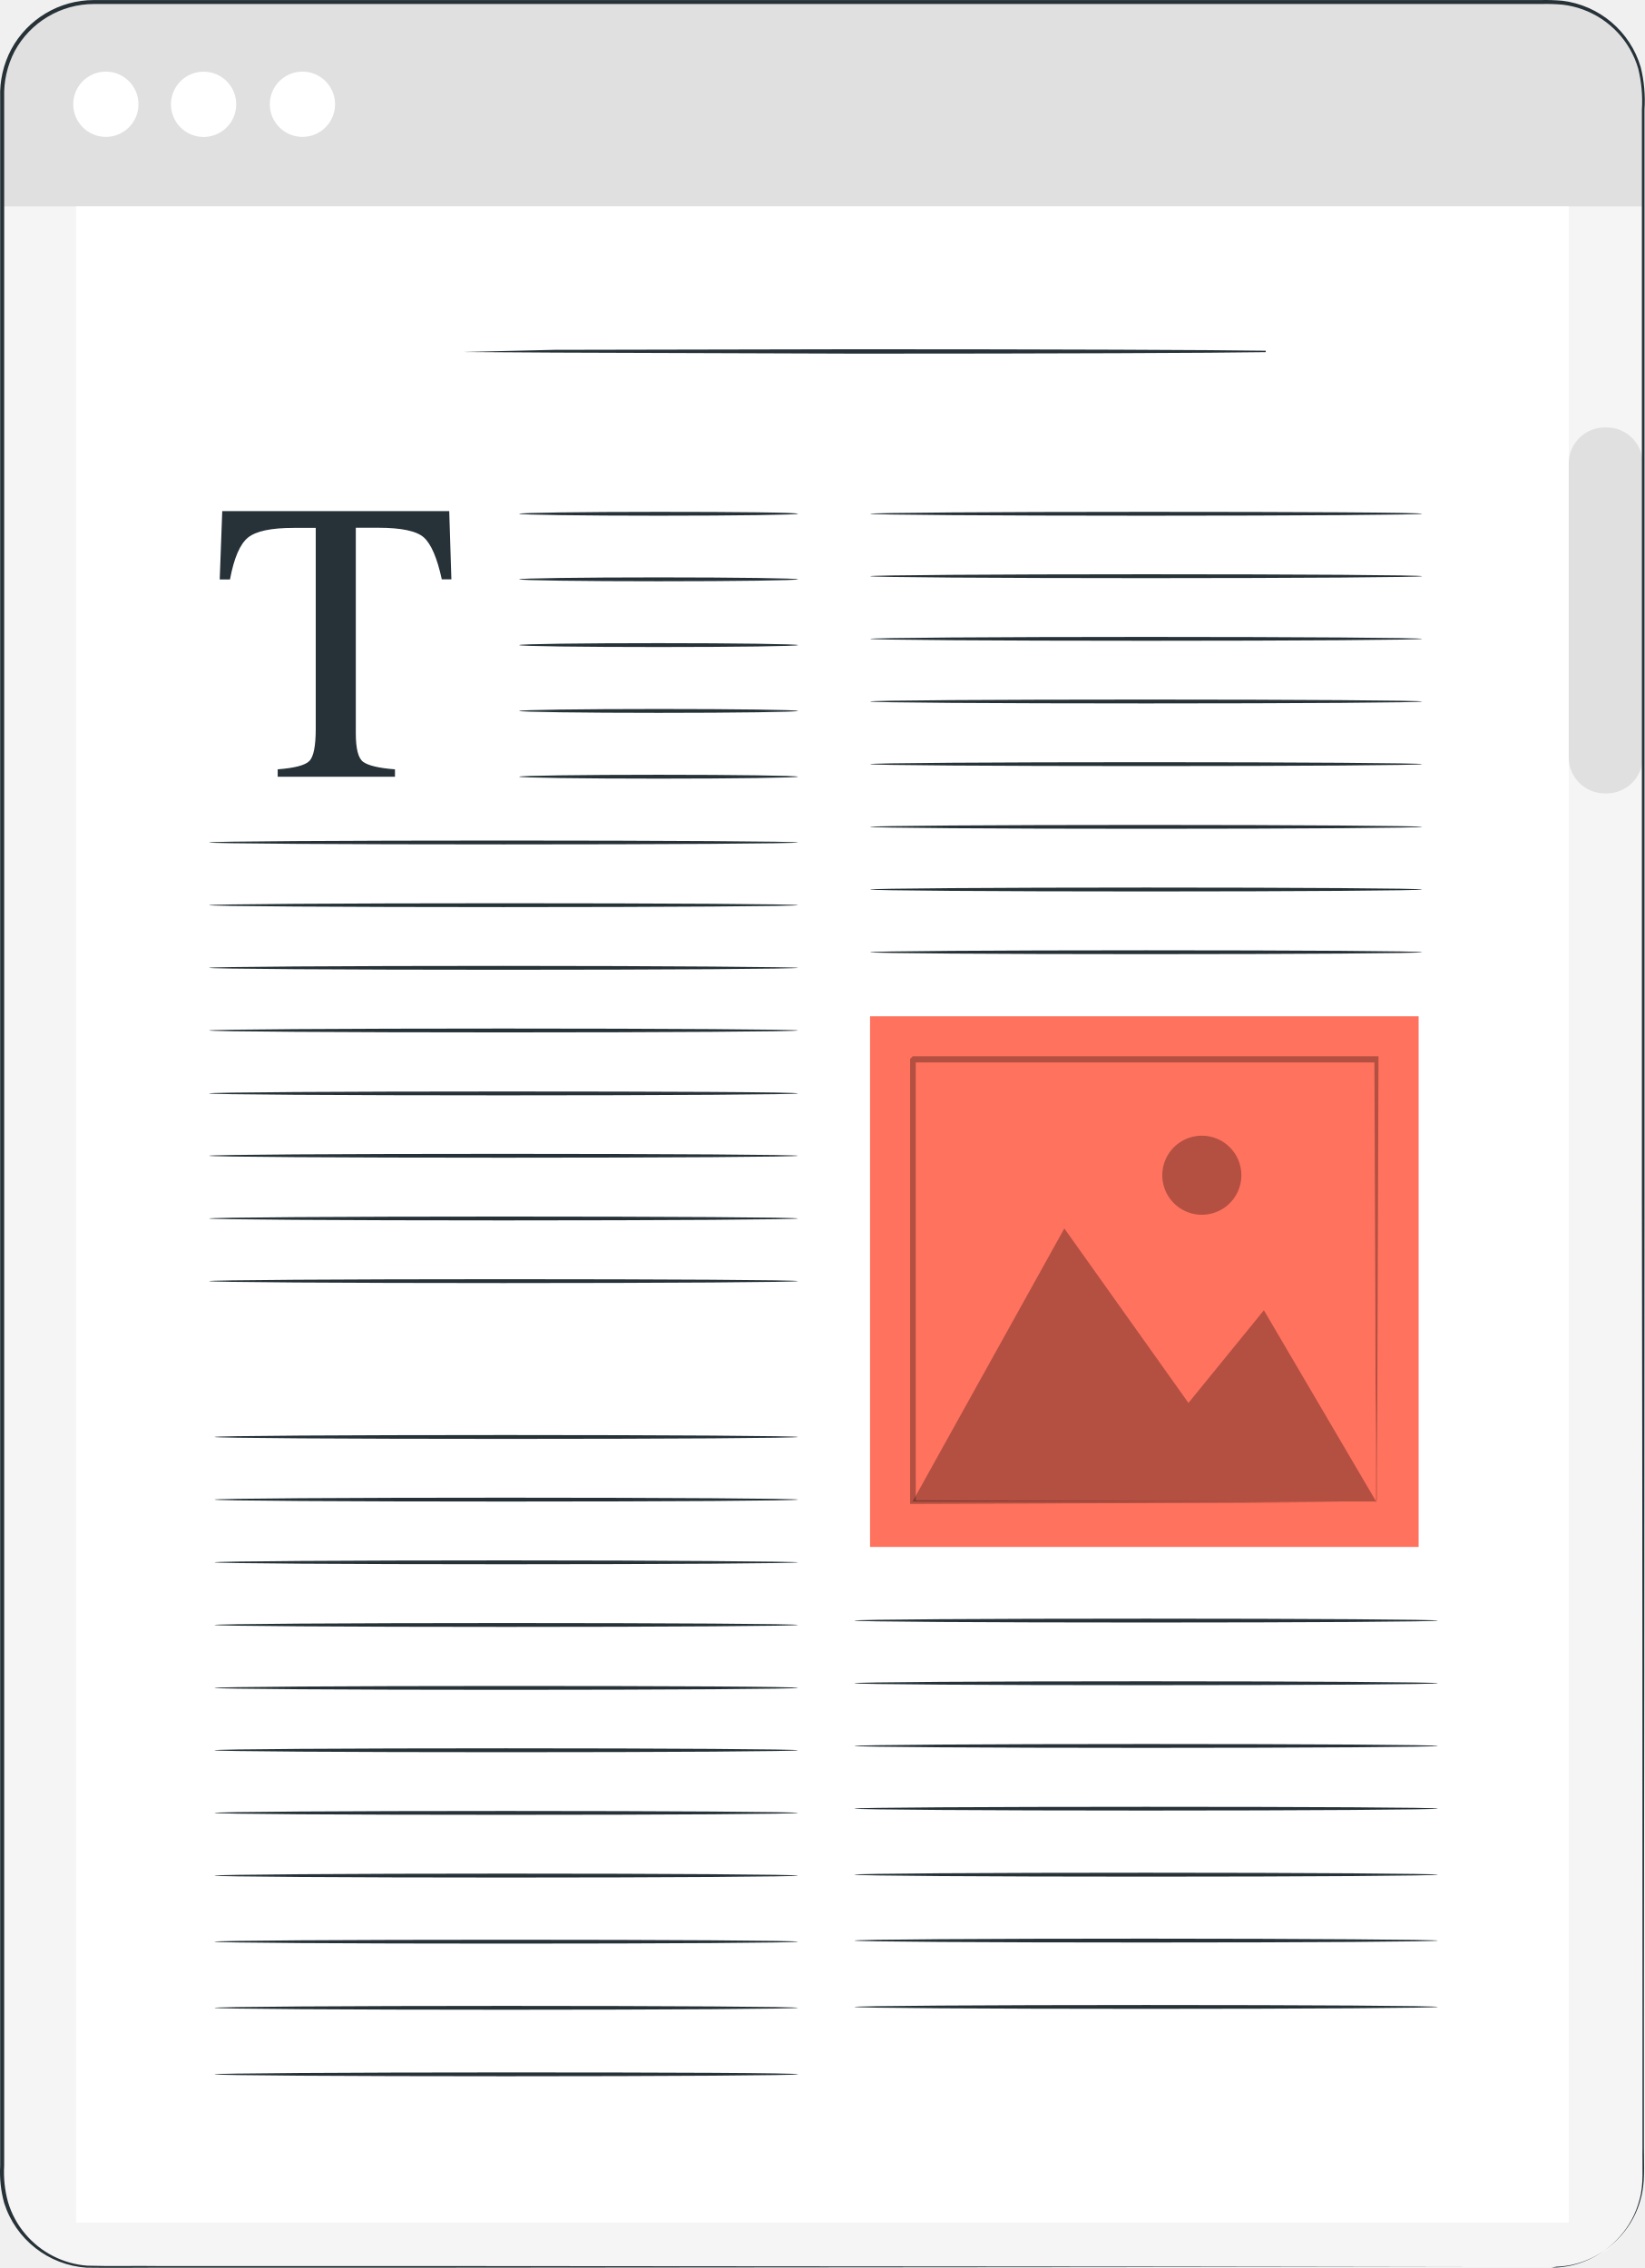
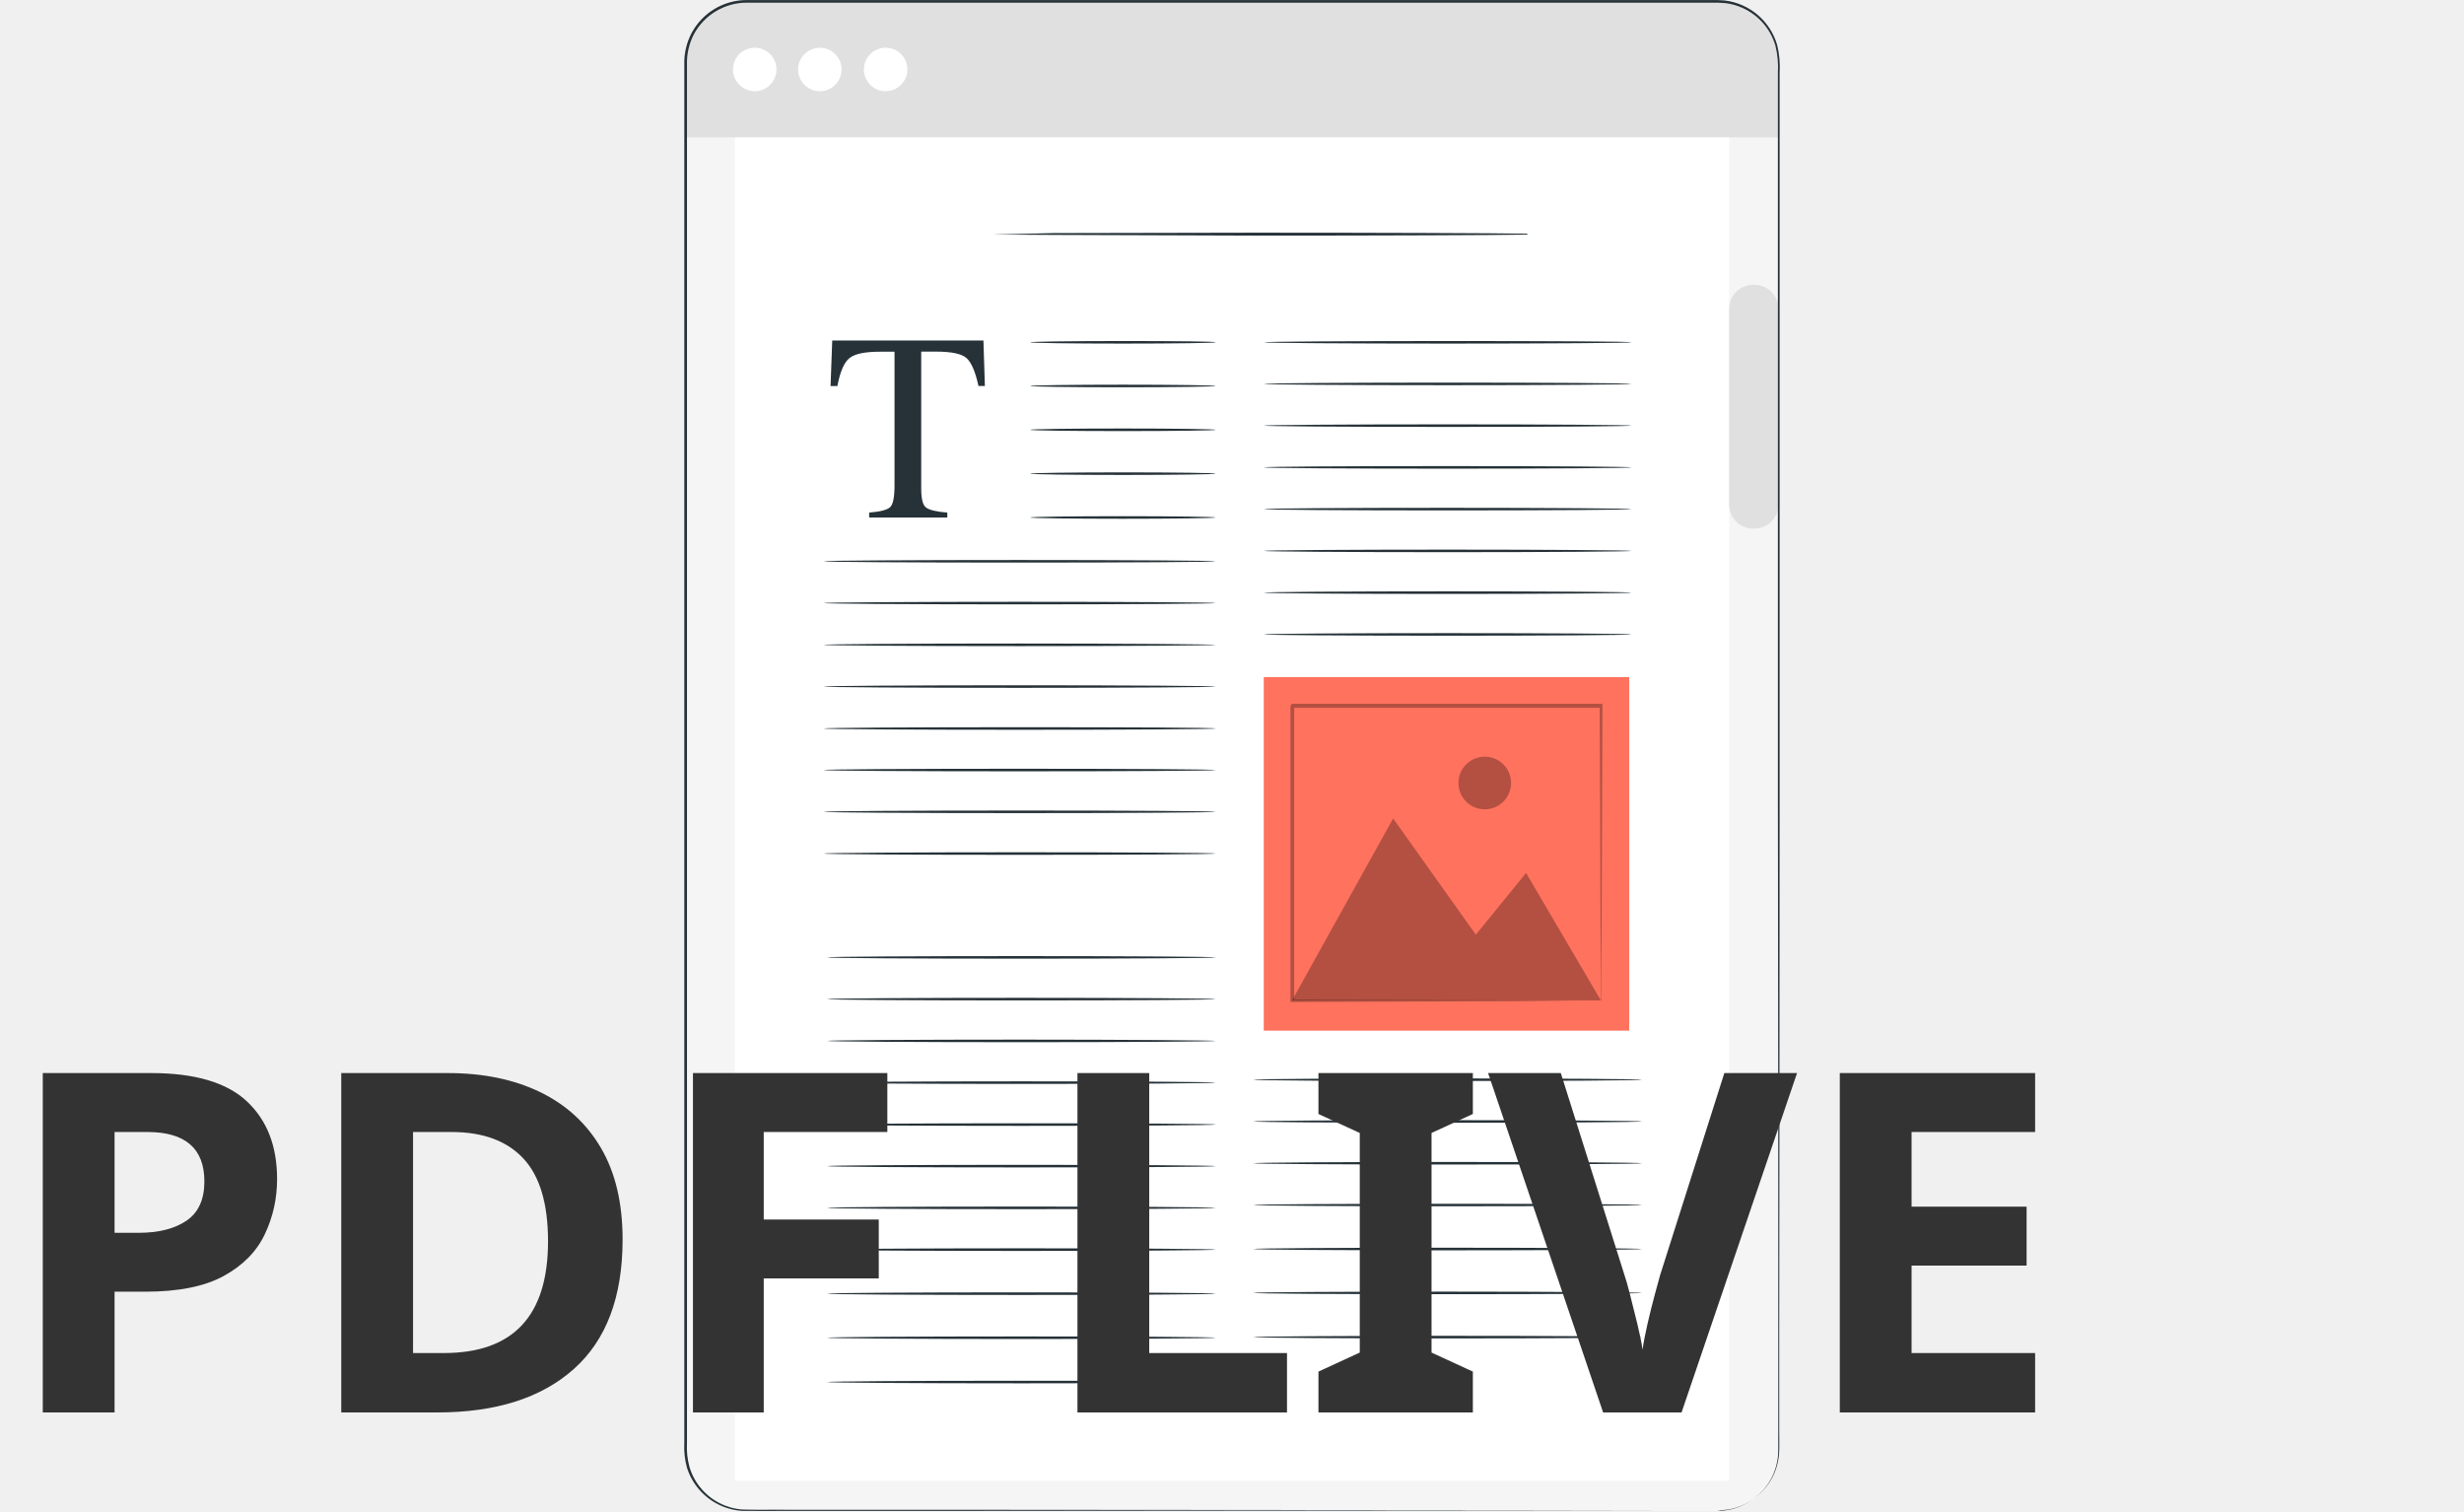
- <svg xmlns="http://www.w3.org/2000/svg" xmlns:ns1="https://boxy-svg.com" viewBox="0 0 221.3 305.2">
+ <svg xmlns="http://www.w3.org/2000/svg" viewBox="0 0 497.7 305.2">
  <defs />
-   <g id="freepik--Documents--inject-38" transform="matrix(1, 0, 0, 1, -335.437, -47.86174)" ns1:origin="0.999992 1.000064">
+   <g id="freepik--Documents--inject-38" transform="matrix(1, 0, 0, 1, -197.237, -47.86174)">
    <path d="M345.85,196.43s.15-.07.4,0a1.5,1.5,0,0,1,.8.7,2,2,0,0,1,.2,1.59A1.68,1.68,0,0,1,345.7,200a1.35,1.35,0,0,1-1-.52,2.16,2.16,0,0,1-.42-.88,2,2,0,0,1,.26-1.57c.55-.79,1.24-.75,1.22-.69s-.55.18-.91.87a1.66,1.66,0,0,0-.11,1.28c.11.46.47,1,1,1a1.24,1.24,0,0,0,1.09-.88,1.76,1.76,0,0,0-.07-1.27A1.81,1.81,0,0,0,345.85,196.43Z" style="fill:#263238" />
    <rect x="335.72" y="48.16" width="220.75" height="304.84" rx="11.83" style="fill:#f5f5f5" />
    <path d="M347.65,48.16H544.53a11.93,11.93,0,0,1,11.93,11.93V75.63a0,0,0,0,1,0,0H335.72a0,0,0,0,1,0,0V60.09A11.93,11.93,0,0,1,347.65,48.16Z" style="fill:#e0e0e0" />
    <circle cx="349.68" cy="61.89" r="4.39" style="fill:#fff" />
    <path d="M367.22,61.89a4.39,4.39,0,1,1-4.38-4.38A4.38,4.38,0,0,1,367.22,61.89Z" style="fill:#fff" />
    <circle cx="376.13" cy="61.89" r="4.39" style="fill:#fff" />
    <rect x="345.68" y="75.63" width="200.83" height="271.31" style="fill:#fff" />
    <rect x="546.5" y="105.38" width="9.96" height="49.25" rx="4.86" style="fill:#e0e0e0" />
    <path d="M544.16,353l.67,0a12.56,12.56,0,0,0,2-.27,12.33,12.33,0,0,0,6.57-3.92,11.86,11.86,0,0,0,2.64-5c.58-2,.34-4.39.39-6.89,0-5,0-10.81,0-17.32,0-26.07,0-63.78-.08-110.38,0-23.3,0-48.82,0-76.21q0-20.55,0-42.47,0-10.93,0-22.2V62.64a18.5,18.5,0,0,0-.5-5.57,12.07,12.07,0,0,0-7.41-7.92,11.74,11.74,0,0,0-2.75-.66,24.8,24.8,0,0,0-2.87-.09H348.05a12.14,12.14,0,0,0-10.64,6.35A12.58,12.58,0,0,0,336,61V93.78q0,26,0,51.15c0,33.53,0,65.87,0,96.68s0,60.09,0,87.49v10.18a15,15,0,0,0,.52,4.92,11.75,11.75,0,0,0,2.31,4.27,12.09,12.09,0,0,0,8.37,4.28c3.21.1,6.44,0,9.62.05l36.57,0,110.37.08,30,.05,7.81,0,2.66,0-2.66,0-7.81,0-30,0-110.37.09H356.75c-3.19,0-6.38.05-9.65,0A12.51,12.51,0,0,1,336,344.32a15.61,15.61,0,0,1-.54-5V329.1c0-27.4,0-56.68,0-87.49s0-63.15,0-96.68V61a12.94,12.94,0,0,1,1.49-6.5,12.62,12.62,0,0,1,11.1-6.63H542.7a26.29,26.29,0,0,1,2.93.09,12.6,12.6,0,0,1,10.56,8.93,18.69,18.69,0,0,1,.51,5.7v5.65q0,11.25,0,22.2,0,21.9,0,42.47c0,27.39,0,52.91,0,76.21,0,46.6-.06,84.31-.08,110.38,0,6.51,0,12.3,0,17.32,0,2.49.18,4.85-.42,6.92a12,12,0,0,1-2.68,5,12.31,12.31,0,0,1-6.64,3.9,11.84,11.84,0,0,1-2,.24Z" style="fill:#263238" />
    <path d="M365.34,116.64h30.54l.29,9.18h-1.29c-.63-2.89-1.44-4.76-2.41-5.63s-3-1.31-6.16-1.31h-3v27.64c0,2.09.32,3.38,1,3.87s2.07.83,4.27,1v1H372.8v-1c2.29-.18,3.71-.55,4.27-1.13s.85-2,.85-4.36v-27h-3q-4.49,0-6.1,1.29c-1.08.86-1.9,2.75-2.44,5.65H365Z" style="fill:#263238" />
    <path d="M503.41,95.12a3.84,3.84,0,0,1,.56,0l1.76,0v.13c-6.49.11-28.73.2-55.12.2L410,95.31l-12.31-.08-3.35,0-.87,0-.3,0,.3,0,.87,0,3.35,0L410,94.94l40.62-.08c26.39,0,48.63.09,55.12.2v.13l-1.76,0A2.12,2.12,0,0,1,503.41,95.12Z" style="fill:#263238" />
    <path d="M442.81,117c0,.14-8.4.26-18.76.26s-18.77-.12-18.77-.26,8.4-.26,18.77-.26S442.81,116.82,442.81,117Z" style="fill:#263238" />
    <path d="M442.81,125.82c0,.14-8.4.26-18.76.26s-18.77-.12-18.77-.26,8.4-.26,18.77-.26S442.81,125.68,442.81,125.82Z" style="fill:#263238" />
    <path d="M442.81,134.67c0,.15-8.4.26-18.76.26s-18.77-.11-18.77-.26,8.4-.26,18.77-.26S442.81,134.53,442.81,134.67Z" style="fill:#263238" />
    <path d="M442.81,143.53c0,.14-8.4.26-18.76.26s-18.77-.12-18.77-.26,8.4-.26,18.77-.26S442.81,143.38,442.81,143.53Z" style="fill:#263238" />
    <path d="M442.81,152.38c0,.14-8.4.26-18.76.26s-18.77-.12-18.77-.26,8.4-.26,18.77-.26S442.81,152.24,442.81,152.38Z" style="fill:#263238" />
    <path d="M442.81,161.23c0,.15-17.75.26-39.63.26s-39.63-.11-39.63-.26,17.74-.26,39.63-.26S442.81,161.09,442.81,161.23Z" style="fill:#263238" />
    <path d="M442.81,169.67c0,.14-17.75.26-39.63.26s-39.63-.12-39.63-.26,17.74-.26,39.63-.26S442.81,169.52,442.81,169.67Z" style="fill:#263238" />
    <path d="M442.81,178.1c0,.14-17.75.26-39.63.26s-39.63-.12-39.63-.26,17.74-.26,39.63-.26S442.81,178,442.81,178.1Z" style="fill:#263238" />
    <path d="M442.81,186.53c0,.14-17.75.26-39.63.26s-39.63-.12-39.63-.26,17.74-.26,39.63-.26S442.81,186.39,442.81,186.53Z" style="fill:#263238" />
    <path d="M442.81,195c0,.15-17.75.26-39.63.26s-39.63-.11-39.63-.26,17.74-.26,39.63-.26S442.81,194.82,442.81,195Z" style="fill:#263238" />
    <path d="M442.81,203.39c0,.15-17.75.26-39.63.26s-39.63-.11-39.63-.26,17.74-.26,39.63-.26S442.81,203.25,442.81,203.39Z" style="fill:#263238" />
    <path d="M442.81,211.83c0,.14-17.75.26-39.63.26s-39.63-.12-39.63-.26,17.74-.26,39.63-.26S442.81,211.68,442.81,211.83Z" style="fill:#263238" />
    <path d="M442.81,220.26c0,.14-17.75.26-39.63.26s-39.63-.12-39.63-.26,17.74-.26,39.63-.26S442.81,220.11,442.81,220.26Z" style="fill:#263238" />
    <path d="M526.79,117c0,.14-16.63.26-37.14.26s-37.15-.12-37.15-.26,16.63-.26,37.15-.26S526.79,116.82,526.79,117Z" style="fill:#263238" />
    <path d="M526.79,125.4c0,.14-16.63.26-37.14.26s-37.15-.12-37.15-.26,16.63-.26,37.15-.26S526.79,125.25,526.79,125.4Z" style="fill:#263238" />
    <path d="M526.79,133.83c0,.14-16.63.26-37.14.26s-37.15-.12-37.15-.26,16.63-.26,37.15-.26S526.79,133.69,526.79,133.83Z" style="fill:#263238" />
    <path d="M526.79,142.26c0,.15-16.63.26-37.14.26s-37.15-.11-37.15-.26,16.63-.26,37.15-.26S526.79,142.12,526.79,142.26Z" style="fill:#263238" />
    <path d="M526.79,150.69c0,.15-16.63.26-37.14.26s-37.15-.11-37.15-.26,16.63-.26,37.15-.26S526.79,150.55,526.79,150.69Z" style="fill:#263238" />
    <path d="M526.79,159.13c0,.14-16.63.26-37.14.26s-37.15-.12-37.15-.26,16.63-.26,37.15-.26S526.79,159,526.79,159.13Z" style="fill:#263238" />
    <path d="M526.79,167.56c0,.14-16.63.26-37.14.26s-37.15-.12-37.15-.26,16.63-.26,37.15-.26S526.79,167.41,526.79,167.56Z" style="fill:#263238" />
    <path d="M526.79,176c0,.14-16.63.26-37.14.26s-37.15-.12-37.15-.26,16.63-.26,37.15-.26S526.79,175.85,526.79,176Z" style="fill:#263238" />
    <path d="M442.81,241.23c0,.15-17.58.26-39.27.26s-39.26-.11-39.26-.26,17.58-.26,39.26-.26S442.81,241.09,442.81,241.23Z" style="fill:#263238" />
    <path d="M442.81,249.66c0,.15-17.58.26-39.27.26s-39.26-.11-39.26-.26,17.58-.26,39.26-.26S442.81,249.52,442.81,249.66Z" style="fill:#263238" />
    <path d="M442.81,258.1c0,.14-17.58.26-39.27.26s-39.26-.12-39.26-.26,17.58-.26,39.26-.26S442.81,258,442.81,258.1Z" style="fill:#263238" />
    <path d="M442.81,266.53c0,.14-17.58.26-39.27.26s-39.26-.12-39.26-.26,17.58-.26,39.26-.26S442.81,266.38,442.81,266.53Z" style="fill:#263238" />
    <path d="M442.81,275c0,.14-17.58.26-39.27.26s-39.26-.12-39.26-.26,17.58-.26,39.26-.26S442.81,274.82,442.81,275Z" style="fill:#263238" />
    <path d="M442.81,283.39c0,.15-17.58.26-39.27.26s-39.26-.11-39.26-.26,17.58-.26,39.26-.26S442.81,283.25,442.81,283.39Z" style="fill:#263238" />
    <path d="M442.81,291.82c0,.15-17.58.26-39.27.26s-39.26-.11-39.26-.26,17.58-.26,39.26-.26S442.81,291.68,442.81,291.82Z" style="fill:#263238" />
    <path d="M442.81,300.26c0,.14-17.58.26-39.27.26s-39.26-.12-39.26-.26,17.58-.27,39.26-.27S442.81,300.11,442.81,300.26Z" style="fill:#263238" />
    <path d="M442.81,309.15c0,.15-17.58.26-39.27.26s-39.26-.11-39.26-.26,17.58-.26,39.26-.26S442.81,309,442.81,309.15Z" style="fill:#263238" />
    <path d="M442.81,318.05c0,.14-17.58.26-39.27.26s-39.26-.12-39.26-.26,17.58-.26,39.26-.26S442.81,317.9,442.81,318.05Z" style="fill:#263238" />
    <path d="M442.81,327c0,.14-17.58.26-39.27.26s-39.26-.12-39.26-.26,17.58-.26,39.26-.26S442.81,326.8,442.81,327Z" style="fill:#263238" />
    <rect x="452.5" y="184.62" width="73.81" height="71.41" style="fill:#FF725E" />
    <g style="opacity:0.3">
      <polygon points="458.23 249.91 478.64 213.17 495.34 236.65 505.49 224.18 520.59 249.91 458.23 249.91" />
    </g>
    <g style="opacity:0.3">
      <path d="M502.46,206a5.32,5.32,0,1,1-5.31-5.31A5.31,5.31,0,0,1,502.46,206Z" />
    </g>
    <g style="opacity:0.3">
      <path d="M520.59,250.11a1.64,1.64,0,0,1,0-.29c0-.21,0-.49,0-.83,0-.76,0-1.84,0-3.22,0-2.83,0-6.92-.08-12.12,0-10.43-.09-25.29-.15-43.12l.3.3-62.36,0c-.08.08.66-.66.35-.34v8.08c0,2.68,0,5.33,0,7.95,0,5.25,0,10.39,0,15.39,0,10,0,19.45,0,28.15l-.3-.3,45.08.15L516,250l3.38,0h.87l.31,0-.27,0-.85,0-3.31,0-12.65.08-45.28.16h-.31v-.31c0-8.7,0-18.15,0-28.15,0-5,0-10.14,0-15.39q0-3.93,0-7.95v-8.08c-.31.31.43-.44.36-.36l62.36,0h.3v.3c-.06,17.91-.12,32.83-.15,43.31,0,5.17-.06,9.24-.08,12.06,0,1.35,0,2.41,0,3.15,0,.34,0,.6,0,.8A2.17,2.17,0,0,1,520.59,250.11Z" />
    </g>
    <path d="M528.91,265.94c0,.15-17.58.26-39.26.26s-39.27-.11-39.27-.26,17.58-.26,39.27-.26S528.91,265.8,528.91,265.94Z" style="fill:#263238" />
    <path d="M528.91,274.37c0,.15-17.58.26-39.26.26s-39.27-.11-39.27-.26,17.58-.26,39.27-.26S528.91,274.23,528.91,274.37Z" style="fill:#263238" />
    <path d="M528.91,282.81c0,.14-17.58.26-39.26.26s-39.27-.12-39.27-.26,17.58-.26,39.27-.26S528.91,282.66,528.91,282.81Z" style="fill:#263238" />
    <path d="M528.91,291.24c0,.14-17.58.26-39.26.26s-39.27-.12-39.27-.26S468,291,489.65,291,528.91,291.09,528.91,291.24Z" style="fill:#263238" />
    <path d="M528.91,300.13c0,.15-17.58.27-39.26.27s-39.27-.12-39.27-.27,17.58-.26,39.27-.26S528.91,300,528.91,300.13Z" style="fill:#263238" />
    <path d="M528.91,309c0,.15-17.58.26-39.26.26s-39.27-.11-39.27-.26,17.58-.26,39.27-.26S528.91,308.89,528.91,309Z" style="fill:#263238" />
    <path d="M528.91,317.93c0,.14-17.58.26-39.26.26s-39.27-.12-39.27-.26,17.58-.26,39.27-.26S528.91,317.78,528.91,317.93Z" style="fill:#263238" />
  </g>
+   <text style="fill: rgb(51, 51, 51); font-family: Verdana; font-size: 96px; font-weight: 700; white-space: pre;" x="0" y="285.282">PDF LIVE</text>
</svg>
